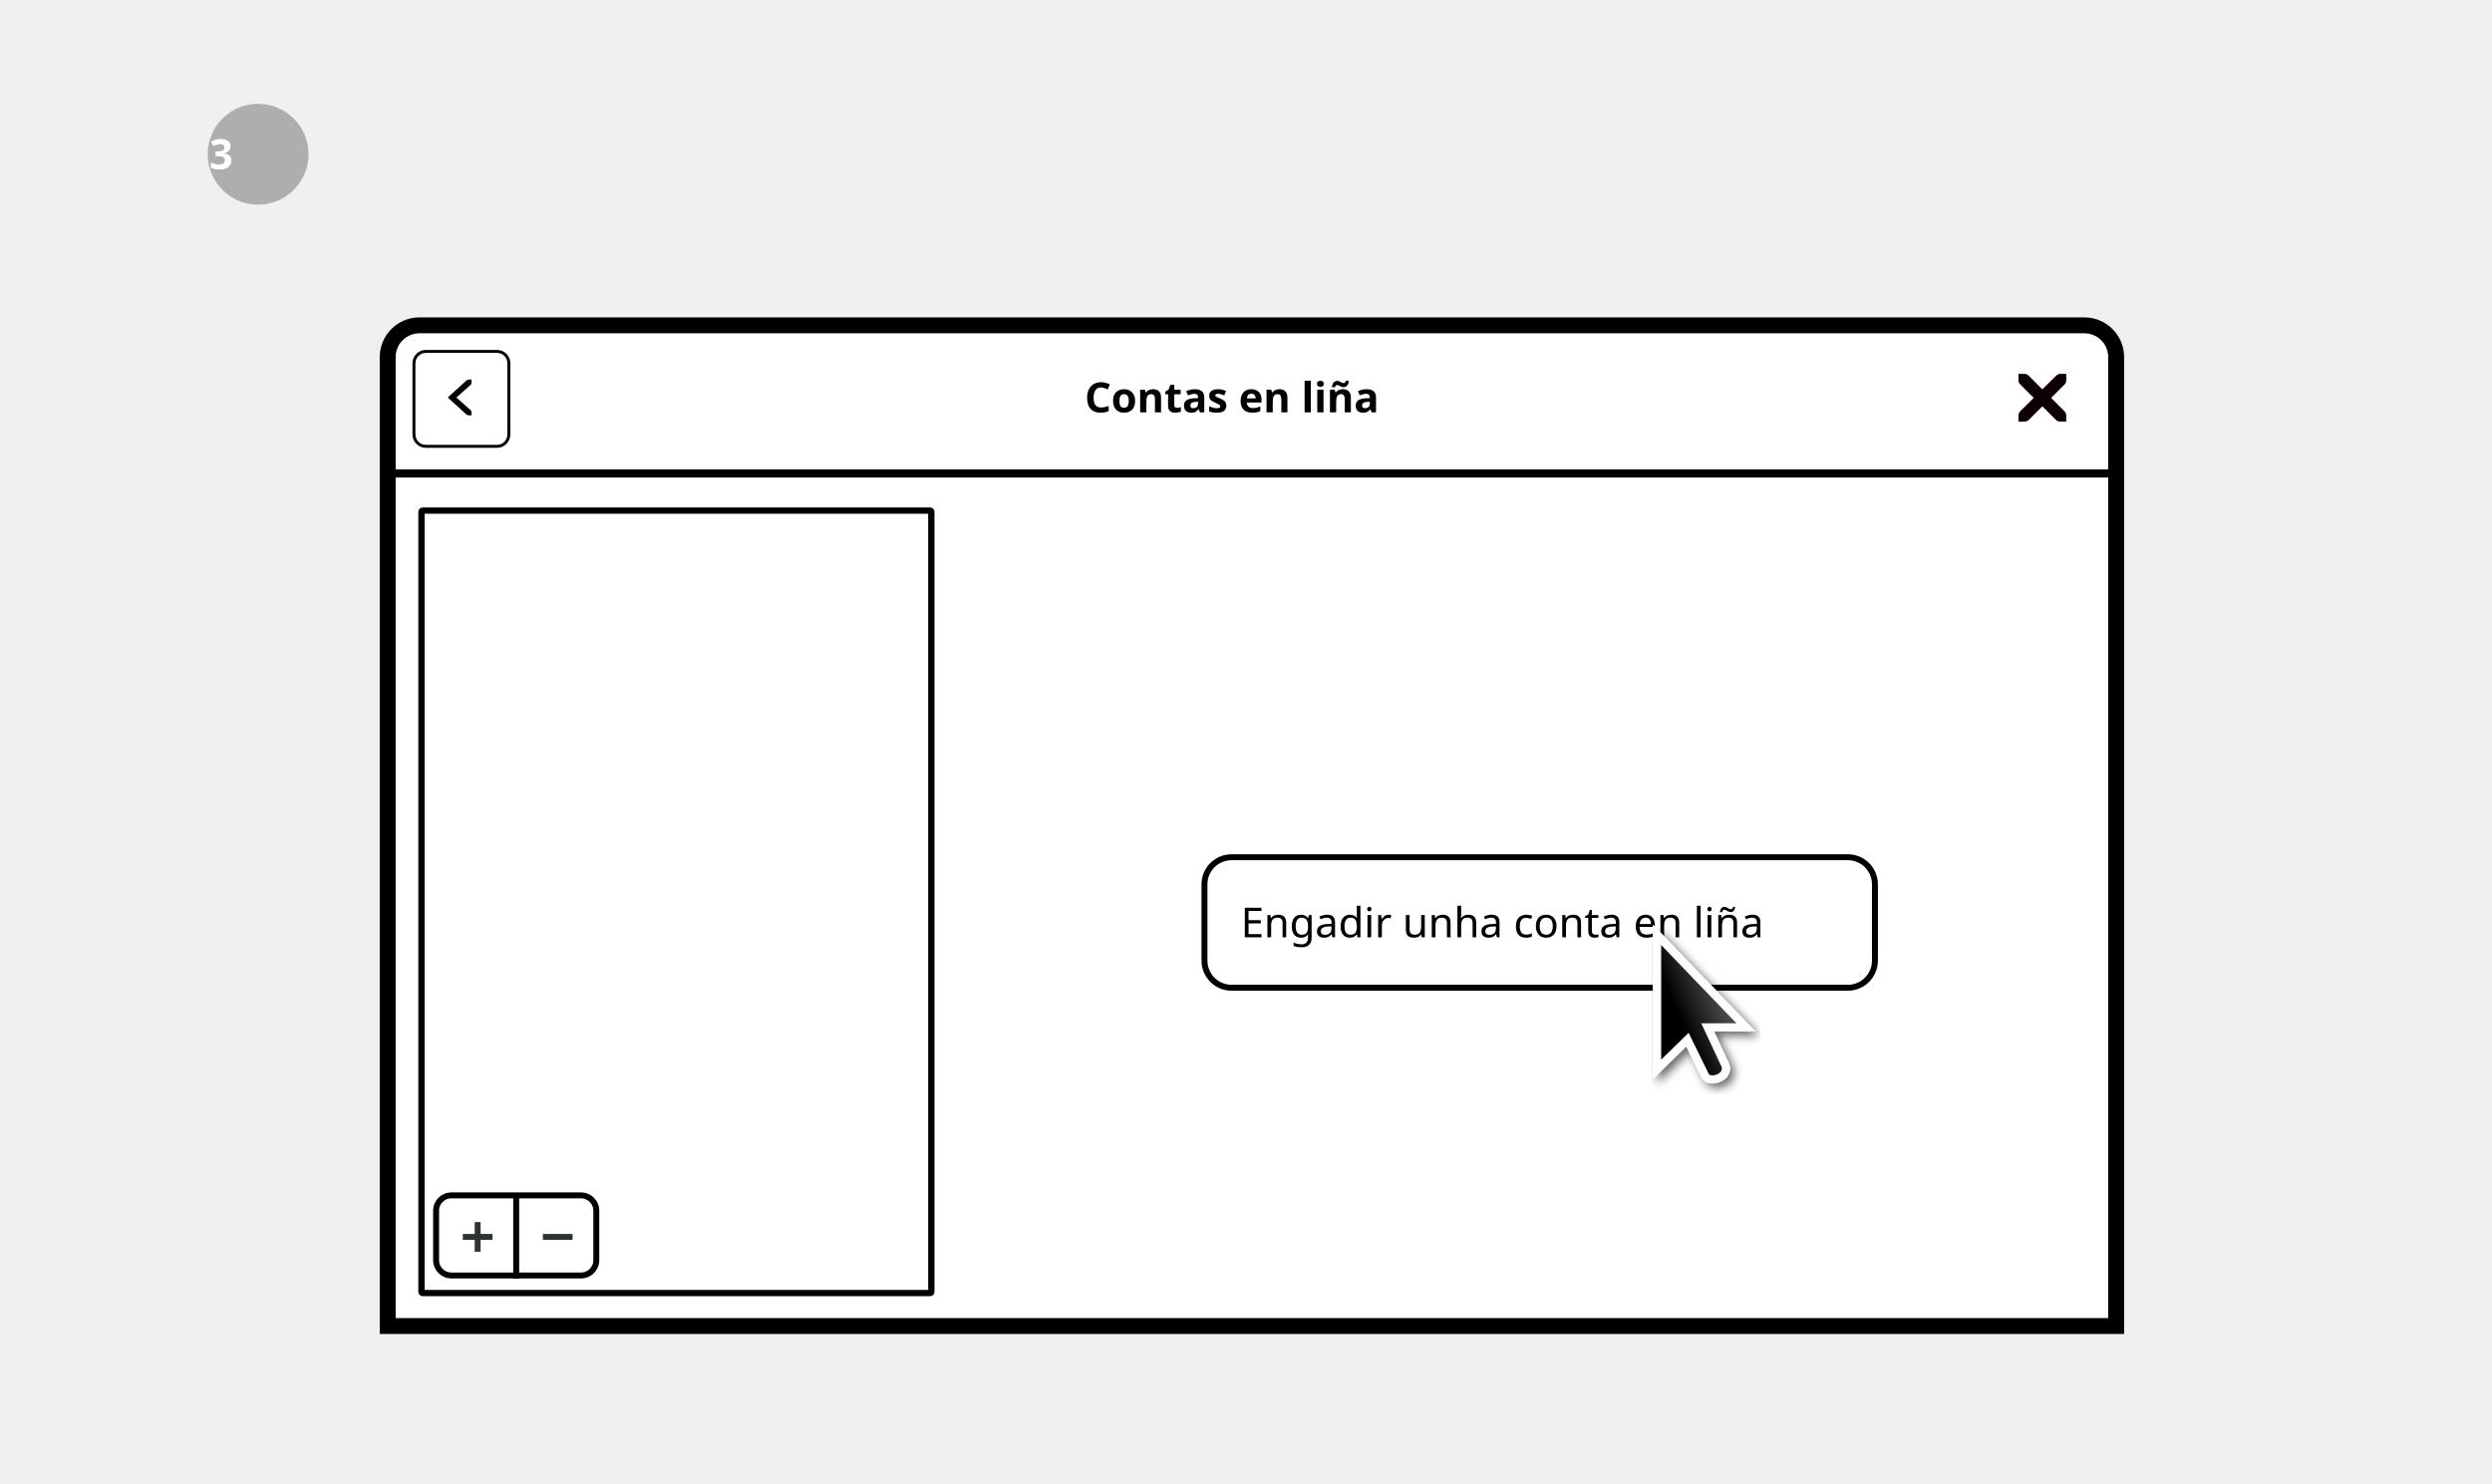
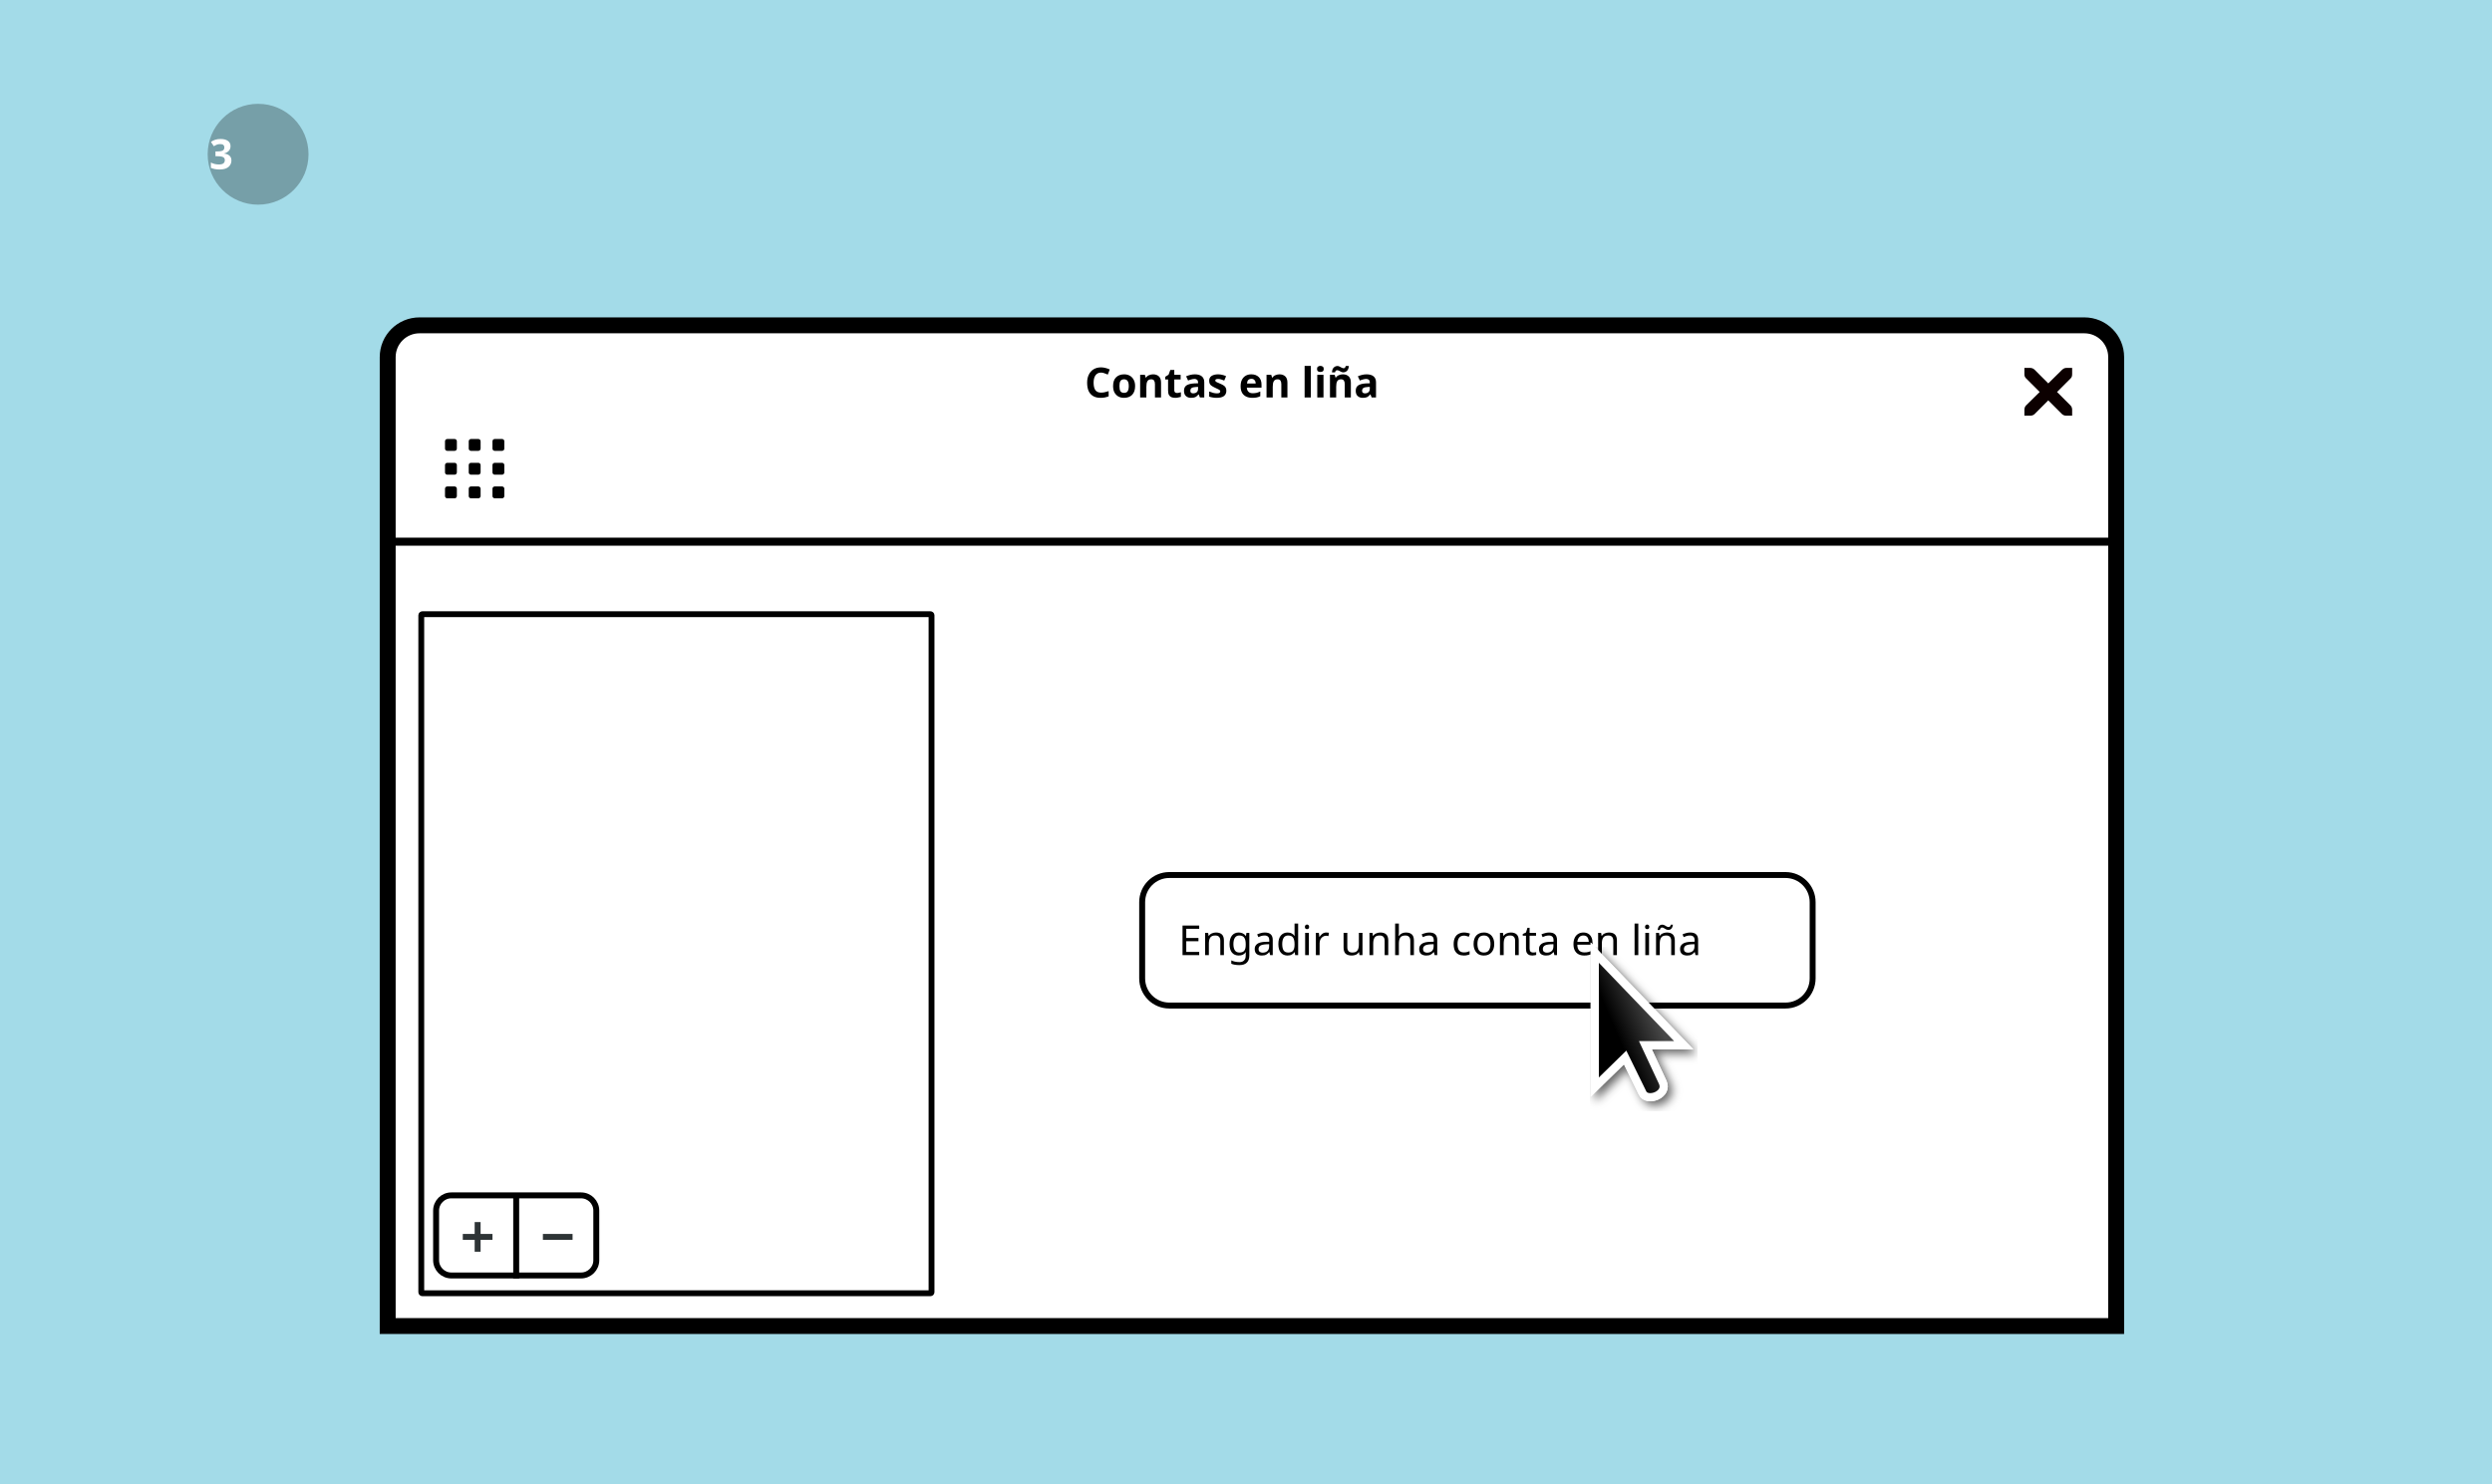
<svg xmlns="http://www.w3.org/2000/svg" xmlns:ns1="http://www.openswatchbook.org/uri/2009/osb" xmlns:xlink="http://www.w3.org/1999/xlink" height="500" id="svg10075" version="1.1" width="840">
  <defs id="defs10077">
    <linearGradient id="RHEL7" ns1:paint="gradient">
      <stop id="stop13323" offset="0" style="stop-color:#a3dbe8;stop-opacity:1;" />
      <stop id="stop13325" offset="1" style="stop-color:#a3dbe8;stop-opacity:1;" />
    </linearGradient>
    <linearGradient id="GNOME" ns1:paint="gradient">
      <stop id="stop11074" offset="0" style="stop-color:#eeedec;stop-opacity:1;" />
      <stop id="stop11076" offset="1" style="stop-color:#eeedec;stop-opacity:1" />
    </linearGradient>
    <linearGradient id="BLANK" ns1:paint="gradient">
      <stop id="stop7012" offset="0" style="stop-color:#eeedec;stop-opacity:0;" />
      <stop id="stop7014" offset="1" style="stop-color:#eeedec;stop-opacity:0" />
    </linearGradient>
    <linearGradient gradientTransform="matrix(1.183438,0,0,0.896461,5.70167,415.6038)" gradientUnits="userSpaceOnUse" id="linearGradient7064" x1="-18.338" x2="713.429" y1="490.549" y2="490.549" xlink:href="#GNOME" />
    <filter color-interpolation-filters="sRGB" height="1.131" id="filter5601" width="1.206" x="-0.103" y="-0.065">
      <feGaussianBlur id="feGaussianBlur5603" stdDeviation="0.611" />
    </filter>
    <linearGradient gradientUnits="userSpaceOnUse" id="linearGradient5885" x1="29.09" x2="33.971" y1="11.773" y2="9.709" xlink:href="#linearGradient5716" />
    <linearGradient id="linearGradient5716">
      <stop id="stop5718" offset="0" style="stop-color:#000000;stop-opacity:1;" />
      <stop id="stop5720" offset="1" style="stop-color:#484848;stop-opacity:1;" />
    </linearGradient>
    <linearGradient gradientUnits="userSpaceOnUse" id="linearGradient17441" x1="29.09" x2="33.971" y1="11.773" y2="9.709" xlink:href="#linearGradient5716" />
    <linearGradient id="linearGradient17443">
      <stop id="stop17445" offset="0" style="stop-color:#000000;stop-opacity:1;" />
      <stop id="stop17447" offset="1" style="stop-color:#484848;stop-opacity:1;" />
    </linearGradient>
    <linearGradient gradientUnits="userSpaceOnUse" id="linearGradient17453" x1="29.09" x2="33.971" y1="11.773" y2="9.709" xlink:href="#linearGradient5716" />
    <linearGradient gradientUnits="userSpaceOnUse" id="linearGradient17455" x1="29.09" x2="33.971" y1="11.773" y2="9.709" xlink:href="#linearGradient5716" />
  </defs>
  <g id="layer1" transform="translate(0,-992.3622)">
-     <rect height="656" id="background" style="fill:url(#BLANK);" width="866" x="-16" y="855.362" />
+     <rect height="656" id="background" style="fill:url(#RHEL7);" width="866" x="-16" y="855.362" />
  </g>
  <g id="layer2" transform="translate(0,-540)">
    <g id="g11020" transform="translate(-35,-139.3622)">
      <path d="m 137,278 c 0,9.389 -7.611,17 -17,17 -9.389,0 -17,-7.611 -17,-17 0,-9.389 7.611,-17 17,-17 9.389,0 17,7.611 17,17 z" id="path11014" style="color:#000000;fill:#000000;fill-opacity:0.275;stroke:none;stroke-width:1.07;marker:none;visibility:visible;display:inline;overflow:visible;enable-background:accumulate" transform="translate(2,453.3622)" />
      <text id="text11016" style="font-size:14px;font-style:normal;font-variant:normal;font-weight:bold;font-stretch:normal;text-align:center;line-height:125%;letter-spacing:0px;word-spacing:0px;writing-mode:lr-tb;text-anchor:middle;fill:#ffffff;fill-opacity:1;stroke:none;font-family:Cantarell;-inkscape-font-specification:Cantarell Bold" x="122.293" y="736.362" xml:space="preserve">
        <tspan id="tspan11018" x="122.293" y="736.362">3</tspan>
      </text>
    </g>
    <g id="g4890" style="display:inline" transform="matrix(2.683333,0,0,2.683333,-1275.51,-1072.854)">
      <path d="m 528.047,641.939 209.13,0 c 2.216,0 4,1.784 4,4 l 0,121.727 -4,0 -209.13,0 -4,0 0,-121.727 c 0,-2.216 1.784,-4 4,-4 z" id="path5430" style="fill:#ffffff;fill-opacity:1;stroke:#000000;stroke-width:2;stroke-miterlimit:4;stroke-opacity:1" />
-       <path d="m 524.598,660.548 c 212.461,0 216.298,0 216.298,0" id="path5361" style="fill:none;stroke:#000000;stroke-width:1.015;stroke-linecap:butt;stroke-linejoin:miter;stroke-miterlimit:4;stroke-opacity:1;stroke-dasharray:none" />
-       <g id="g5363" style="fill:#0c0000;fill-opacity:1" transform="matrix(0.7499781,0,0,0.7499781,725.9032,645.0342)">
+       <path d="m 524.598,669.119 c 212.461,0 216.298,0 216.298,0" id="path5361" style="fill:none;stroke:#000000;stroke-width:1.015;stroke-linecap:butt;stroke-linejoin:miter;stroke-miterlimit:4;stroke-opacity:1;stroke-dasharray:none" />
+       <g id="g5363" style="fill:#0c0000;fill-opacity:1" transform="matrix(0.7499781,0,0,0.7499781,726.6485,644.2889)">
        <g id="g5365" style="fill:#0c0000;fill-opacity:1;display:inline" transform="translate(-60,-518)" />
        <g id="g5367" style="fill:#0c0000;fill-opacity:1" transform="translate(-60,-518)" />
        <g id="g5369" style="fill:#0c0000;fill-opacity:1" transform="translate(-60,-518)" />
        <g id="g5371" style="fill:#0c0000;fill-opacity:1" transform="translate(-60,-518)">
          <g id="g5373" style="fill:#0c0000;fill-opacity:1;display:inline" transform="translate(19,-242)">
            <path d="m 45,764 1,0 c 0.01,-1.2e-4 0.021,-4.6e-4 0.031,0 0.255,0.011 0.51,0.129 0.688,0.312 L 49,766.594 51.312,764.312 C 51.578,764.082 51.759,764.007 52,764 l 1,0 0,1 c 0,0.286 -0.034,0.551 -0.25,0.75 l -2.281,2.281 2.25,2.25 C 52.907,770.469 53,770.735 53,771 l 0,1 -1,0 c -0.265,-10e-6 -0.531,-0.093 -0.719,-0.281 L 49,769.438 46.719,771.719 C 46.531,771.907 46.265,772 46,772 l -1,0 0,-1 c -3e-6,-0.265 0.093,-0.531 0.281,-0.719 l 2.281,-2.25 L 45.281,765.75 C 45.071,765.555 44.978,765.281 45,765 l 0,-1 z" id="path5375" style="font-size:xx-small;font-style:normal;font-variant:normal;font-weight:normal;font-stretch:normal;text-indent:0;text-align:start;text-decoration:none;line-height:normal;letter-spacing:normal;word-spacing:normal;text-transform:none;direction:ltr;block-progression:tb;writing-mode:lr-tb;text-anchor:start;color:#bebebe;fill:#0c0000;fill-opacity:1;fill-rule:nonzero;stroke:none;stroke-width:1.781;marker:none;visibility:visible;display:inline;overflow:visible;enable-background:new;font-family:Andale Mono;-inkscape-font-specification:Andale Mono" />
          </g>
        </g>
        <g id="g5377" style="fill:#0c0000;fill-opacity:1" transform="translate(-60,-518)" />
        <g id="g5379" style="fill:#0c0000;fill-opacity:1" transform="translate(-60,-518)" />
        <g id="g5381" style="fill:#0c0000;fill-opacity:1" transform="translate(-60,-518)" />
      </g>
-       <rect height="98.306" id="rect12010" rx="0.143" ry="0.158" style="color:#000000;fill:none;stroke:#000000;stroke-width:0.788;stroke-opacity:1;marker:none;visibility:visible;display:inline;overflow:visible;enable-background:accumulate" width="64.046" x="528.291" y="665.216" />
-       <text id="text12012" style="font-size:5.217px;font-style:normal;font-variant:normal;font-weight:bold;font-stretch:normal;text-align:center;line-height:125%;letter-spacing:0px;word-spacing:0px;writing-mode:lr-tb;text-anchor:middle;fill:#000000;fill-opacity:1;stroke:none;font-family:Cantarell;-inkscape-font-specification:Cantarell Bold" x="634.848" y="652.865" xml:space="preserve">
-         <tspan id="tspan12014" x="634.848" y="652.865">Contas en liña</tspan>
+       <g id="g7362" style="display:inline" transform="matrix(0.7453416,0,0,0.7453416,514.1032,448.2685)">
+         <rect height="16" id="rect7364" style="color:#bebebe;fill:none;stroke:none;stroke-width:1;marker:none;visibility:visible;display:inline;overflow:visible" width="16" x="20" y="276" />
+         <rect height="2" id="rect13363" rx="0.385" ry="0.379" style="color:#000000;fill:#000000;fill-opacity:1;fill-rule:nonzero;stroke:none;stroke-width:1;marker:none;visibility:visible;display:inline;overflow:visible;enable-background:new" width="2" x="23" y="279" />
+         <rect height="2" id="rect13365" rx="0.385" ry="0.379" style="color:#000000;fill:#000000;fill-opacity:1;fill-rule:nonzero;stroke:none;stroke-width:1;marker:none;visibility:visible;display:inline;overflow:visible;enable-background:new" width="2" x="27" y="279" />
+         <rect height="2" id="rect13367" rx="0.385" ry="0.379" style="color:#000000;fill:#000000;fill-opacity:1;fill-rule:nonzero;stroke:none;stroke-width:1;marker:none;visibility:visible;display:inline;overflow:visible;enable-background:new" width="2" x="31" y="279" />
+         <rect height="2" id="rect13369" rx="0.385" ry="0.379" style="color:#000000;fill:#000000;fill-opacity:1;fill-rule:nonzero;stroke:none;stroke-width:1;marker:none;visibility:visible;display:inline;overflow:visible;enable-background:new" width="2" x="23" y="283.016" />
+         <rect height="2" id="rect13371" rx="0.385" ry="0.379" style="color:#000000;fill:#000000;fill-opacity:1;fill-rule:nonzero;stroke:none;stroke-width:1;marker:none;visibility:visible;display:inline;overflow:visible;enable-background:new" width="2" x="27" y="283.016" />
+         <rect height="2" id="rect13373" rx="0.385" ry="0.379" style="color:#000000;fill:#000000;fill-opacity:1;fill-rule:nonzero;stroke:none;stroke-width:1;marker:none;visibility:visible;display:inline;overflow:visible;enable-background:new" width="2" x="31" y="283.016" />
+         <rect height="2" id="rect13375" rx="0.385" ry="0.379" style="color:#000000;fill:#000000;fill-opacity:1;fill-rule:nonzero;stroke:none;stroke-width:1;marker:none;visibility:visible;display:inline;overflow:visible;enable-background:new" width="2" x="23" y="287" />
+         <rect height="2" id="rect13377" rx="0.385" ry="0.379" style="color:#000000;fill:#000000;fill-opacity:1;fill-rule:nonzero;stroke:none;stroke-width:1;marker:none;visibility:visible;display:inline;overflow:visible;enable-background:new" width="2" x="27" y="287" />
+         <rect height="2" id="rect13379" rx="0.385" ry="0.379" style="color:#000000;fill:#000000;fill-opacity:1;fill-rule:nonzero;stroke:none;stroke-width:1;marker:none;visibility:visible;display:inline;overflow:visible;enable-background:new" width="2" x="31" y="287" />
+       </g>
+       <rect height="85.316" id="rect12010" rx="0.143" ry="0.137" style="color:#000000;fill:none;stroke:#000000;stroke-width:0.734;stroke-opacity:1;marker:none;visibility:visible;display:inline;overflow:visible;enable-background:accumulate" width="64.099" x="528.265" y="678.232" />
+       <text id="text12012" style="font-size:5.217px;font-style:normal;font-variant:normal;font-weight:bold;font-stretch:normal;text-align:center;line-height:125%;letter-spacing:0px;word-spacing:0px;writing-mode:lr-tb;text-anchor:middle;fill:#000000;fill-opacity:1;stroke:none;font-family:Cantarell;-inkscape-font-specification:Cantarell Bold" x="634.848" y="651.001" xml:space="preserve">
+         <tspan id="tspan12014" x="634.848" y="651.001">Contas en liña</tspan>
      </text>
-       <rect height="16.398" id="rect17494" rx="3.405" ry="3.405" style="color:#000000;fill:none;stroke:#000000;stroke-width:0.745;stroke-linecap:square;stroke-linejoin:miter;stroke-miterlimit:4;stroke-opacity:1;stroke-dasharray:none;stroke-dashoffset:0;marker:none;visibility:visible;display:inline;overflow:visible;enable-background:accumulate" width="84.224" x="626.65" y="708.765" />
-       <text id="text17496" style="font-size:5.217px;font-style:normal;font-variant:normal;font-weight:normal;font-stretch:normal;text-align:center;line-height:125%;letter-spacing:0px;word-spacing:0px;writing-mode:lr-tb;text-anchor:middle;fill:#000000;fill-opacity:1;stroke:none;font-family:Cantarell;-inkscape-font-specification:Cantarell" x="668.813" y="718.828" xml:space="preserve">
-         <tspan id="tspan17498" x="668.813" y="718.828">Engadir unha conta en liña</tspan>
+       <rect height="16.398" id="rect17494" rx="3.405" ry="3.405" style="color:#000000;fill:none;stroke:#000000;stroke-width:0.745;stroke-linecap:square;stroke-linejoin:miter;stroke-miterlimit:4;stroke-opacity:1;stroke-dasharray:none;stroke-dashoffset:0;marker:none;visibility:visible;display:inline;overflow:visible;enable-background:accumulate" width="84.224" x="618.824" y="711.001" />
+       <text id="text17496" style="font-size:5.217px;font-style:normal;font-variant:normal;font-weight:normal;font-stretch:normal;text-align:center;line-height:125%;letter-spacing:0px;word-spacing:0px;writing-mode:lr-tb;text-anchor:middle;fill:#000000;fill-opacity:1;stroke:none;font-family:Cantarell;-inkscape-font-specification:Cantarell" x="660.987" y="721.064" xml:space="preserve">
+         <tspan id="tspan17498" x="660.987" y="721.064">Engadir unha conta en liña</tspan>
      </text>
-       <g id="default-pointer-c" style="display:inline" transform="matrix(1.028173,0,0,1.028173,656.1496,716.1309)">
+       <g id="default-pointer-c" style="display:inline" transform="matrix(1.028173,0,0,1.028173,648.3236,718.3669)">
        <path d="m 27.135,2.848 0,16.44 3.712,-3.624 2.121,4.331 c 0.52,1.171 3.221,0.23 2.453,-1.337 l -2.099,-4.497 4.685,0 L 27.135,2.848 z" id="path5567" style="opacity:0.6;color:#000000;fill:#000000;fill-opacity:1;fill-rule:nonzero;stroke:#000000;stroke-width:1;stroke-linecap:butt;stroke-linejoin:miter;stroke-miterlimit:10;stroke-opacity:1;stroke-dasharray:none;stroke-dashoffset:0;marker:none;visibility:visible;display:block;overflow:visible;filter:url(#filter5601);enable-background:accumulate" />
        <path d="m 26.605,2.318 0,16.44 3.712,-3.624 2.121,4.331 c 0.52,1.171 3.221,0.23 2.453,-1.337 l -2.099,-4.497 4.685,0 L 26.605,2.318 z" id="path5565" style="color:#000000;fill:url(#linearGradient17453);fill-opacity:1;fill-rule:nonzero;stroke:#ffffff;stroke-width:1;stroke-linecap:butt;stroke-linejoin:miter;stroke-miterlimit:10;stroke-opacity:1;stroke-dasharray:none;stroke-dashoffset:0;marker:none;visibility:visible;display:block;overflow:visible;enable-background:accumulate" />
        <path d="m 26.605,2.318 0,16.44 3.712,-3.624 2.121,4.331 c 0.52,1.171 3.221,0.23 2.453,-1.337 l -2.099,-4.497 4.685,0 L 26.605,2.318 z" id="path6242" style="color:#000000;fill:url(#linearGradient17455);fill-opacity:1;fill-rule:nonzero;stroke:#ffffff;stroke-width:1;stroke-linecap:butt;stroke-linejoin:miter;stroke-miterlimit:10;stroke-opacity:1;stroke-dasharray:none;stroke-dashoffset:0;marker:none;visibility:visible;display:block;overflow:visible;enable-background:accumulate" />
      </g>
      <rect height="10.062" id="rect17500" rx="1.914" ry="1.914" style="color:#000000;fill:none;stroke:#000000;stroke-width:0.745;stroke-linecap:square;stroke-linejoin:miter;stroke-miterlimit:4;stroke-opacity:1;stroke-dasharray:none;stroke-dashoffset:0;marker:none;visibility:visible;display:inline;overflow:visible;enable-background:accumulate" width="20.124" x="530.128" y="751.25" />
      <path d="m 540.19,751.529 0,9.783" id="path17502" style="color:#000000;fill:none;stroke:#000000;stroke-width:0.745;stroke-linecap:square;stroke-linejoin:miter;stroke-miterlimit:4;stroke-opacity:1;stroke-dasharray:none;stroke-dashoffset:0;marker:none;visibility:visible;display:inline;overflow:visible;enable-background:accumulate" />
      <g id="g31978" style="display:inline" transform="matrix(0.3726708,0,0,0.3726708,534.9727,650.6288)">
        <rect height="16" id="rect31980" style="color:#bebebe;fill:none;stroke:none;stroke-width:1;marker:none;visibility:visible;display:inline;overflow:visible" width="16" x="20" y="276" />
        <rect height="2" id="rect31984" style="color:#bebebe;fill:#2e3436;fill-opacity:1;stroke:none;stroke-width:1;marker:none;visibility:visible;display:inline;overflow:visible" width="10" x="23" y="283" />
      </g>
      <g id="g31988" style="display:inline" transform="matrix(0.3726708,0,0,0.3726708,524.9106,650.6288)">
        <rect height="16" id="rect31990" style="color:#bebebe;fill:none;stroke:none;stroke-width:1;marker:none;visibility:visible;display:inline;overflow:visible" width="16" x="20" y="276" />
        <path d="m -174,512 0,4 -4,0 0,2 4,0 0,4 2,0 0,-4 4,0 0,-2 -4,0 0,-4 -2,0 z" id="rect31992" style="color:#bebebe;fill:#2e3436;fill-opacity:1;stroke:none;stroke-width:1;marker:none;visibility:visible;display:inline;overflow:visible" transform="translate(201,-233)" />
      </g>
-       <g id="g4705" style="display:inline" transform="matrix(0.3726708,0,0,0.3726708,492.8318,454.9682)">
-         <rect height="16" id="rect10837-5-8-1" style="color:#bebebe;fill:none;stroke:none;stroke-width:1;marker:none;visibility:visible;display:inline;overflow:visible;enable-background:new" transform="scale(-1,1)" width="16" x="-116" y="518" />
-         <path d="m 112.014,520 -1,0 c -0.01,-1.2e-4 -0.021,-4.6e-4 -0.031,0 -0.255,0.011 -0.51,0.129 -0.688,0.312 l -6.298,5.719 6.298,5.719 c 0.188,0.188 0.453,0.281 0.719,0.281 l 1,0 0,-1 c 0,-0.265 -0.093,-0.531 -0.281,-0.719 l -4.829,-4.281 4.829,-4.281 c 0.211,-0.195 0.303,-0.469 0.281,-0.75 z" id="path10839-9-9-5" style="font-size:medium;font-style:normal;font-variant:normal;font-weight:normal;font-stretch:normal;text-indent:0;text-align:start;text-decoration:none;line-height:normal;letter-spacing:normal;word-spacing:normal;text-transform:none;direction:ltr;block-progression:tb;writing-mode:lr-tb;text-anchor:start;color:#bebebe;fill:#000000;fill-opacity:1;fill-rule:nonzero;stroke:none;stroke-width:1.781;marker:none;visibility:visible;display:inline;overflow:visible;enable-background:new;font-family:Andale Mono;-inkscape-font-specification:Andale Mono" />
-       </g>
-       <rect height="11.925" id="rect15386" rx="1.491" ry="1.491" style="color:#000000;fill:none;stroke:#000000;stroke-width:0.373;stroke-miterlimit:4;stroke-opacity:1;stroke-dasharray:none;marker:none;visibility:visible;display:inline;overflow:visible;enable-background:accumulate" width="11.925" x="527.344" y="645.214" />
    </g>
  </g>
</svg>
